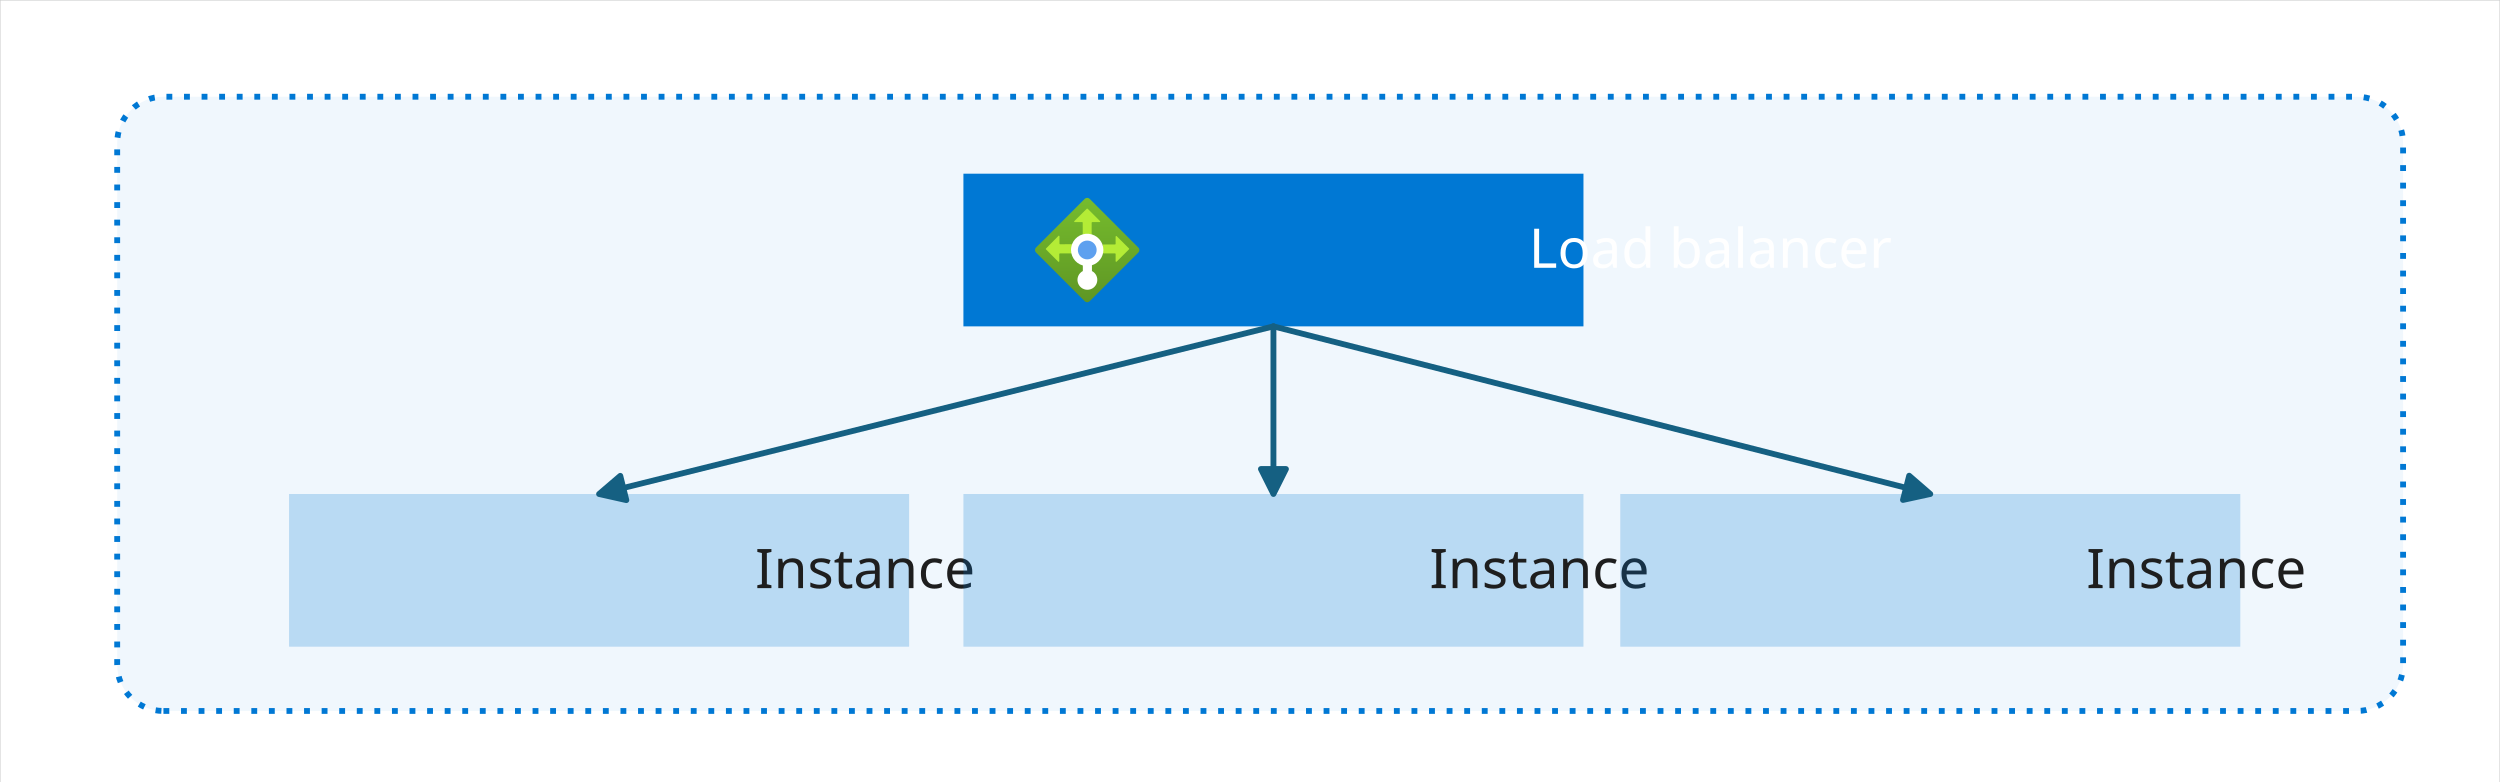
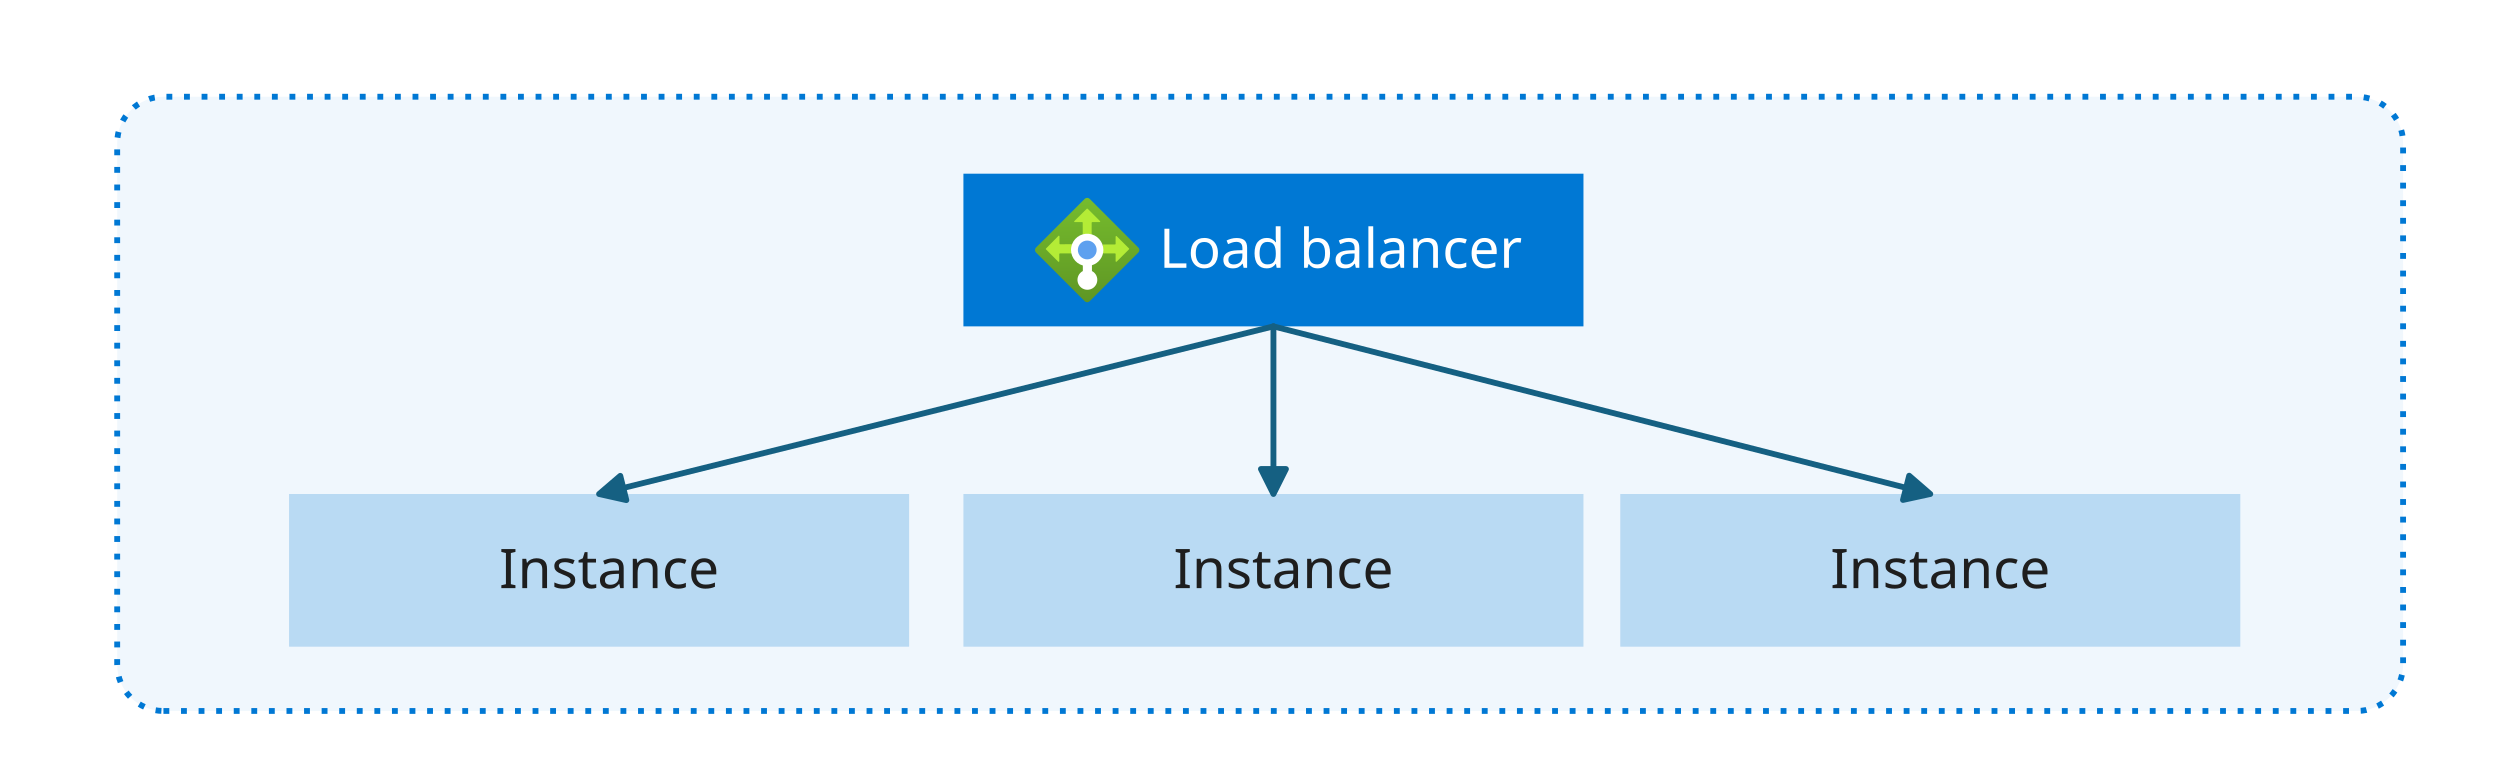
- <svg xmlns="http://www.w3.org/2000/svg" xmlns:ns1="http://schemas.microsoft.com/visio/2003/SVGExtensions/" width="8.889in" height="2.778in" viewBox="0 0 640 200" xml:space="preserve" color-interpolation-filters="sRGB" class="st14">
-   <ns1:documentProperties ns1:langID="2052" ns1:metric="true" ns1:viewMarkup="false">
-     <ns1:userDefs>
-       <ns1:ud ns1:nameU="msvSubprocessMaster" ns1:prompt="" ns1:val="VT4(Rectangle)" />
-       <ns1:ud ns1:nameU="msvNoAutoConnect" ns1:val="VT0(1):26" />
-     </ns1:userDefs>
-   </ns1:documentProperties>
+ <svg xmlns="http://www.w3.org/2000/svg" width="8.889in" height="2.778in" viewBox="0 0 640 200" xml:space="preserve" color-interpolation-filters="sRGB" class="st14">
  <style type="text/css">
	
- 		.st1 {fill:#ffffff;stroke:#c7c8c8;stroke-width:0.25}
+ 		.st1 {fill:#ffffff;stroke:none;stroke-width:0.25}
		.st2 {fill:#f0f7fd;stroke:#0078d4;stroke-dasharray:1.5,3;stroke-linecap:butt;stroke-width:1.5}
		.st3 {fill:#0078d4;fill-opacity:0.23;stroke:none;stroke-linecap:butt;stroke-width:0.561}
		.st4 {fill:#1e1e1e;font-family:Segoe UI;font-size:1.167em}
		.st5 {fill:#0078d4;stroke:none;stroke-linecap:butt;stroke-width:0.561}
		.st6 {fill:url(#grad0-20);stroke:none;stroke-linecap:butt;stroke-width:0.75}
		.st7 {fill:#b4ec36;stroke:none;stroke-linecap:butt;stroke-width:0.75}
		.st8 {fill:#ffffff;stroke:none;stroke-linecap:butt;stroke-width:0.75}
		.st9 {fill:#5ea0ef;stroke:none;stroke-linecap:butt;stroke-width:0.75}
		.st10 {fill:none;stroke:none;stroke-linecap:butt;stroke-width:0.561}
		.st11 {fill:#ffffff;font-family:Segoe UI;font-size:1.167em}
		.st12 {fill:#156082}
		.st13 {stroke:#156082;stroke-linecap:round;stroke-linejoin:round;stroke-width:1.5}
		.st14 {fill:none;fill-rule:evenodd;font-size:12px;overflow:visible;stroke-linecap:square;stroke-miterlimit:3}
	
	</style>
  <defs id="Patterns_And_Gradients">
    <linearGradient id="grad0-20" x1="0" y1="0" x2="1" y2="0" gradientTransform="rotate(-90 0.5 0.5)">
      <stop offset="0" stop-color="#5e9624" stop-opacity="1" />
      <stop offset="0.02" stop-color="#5f9724" stop-opacity="1" />
      <stop offset="1" stop-color="#76bc2d" stop-opacity="1" />
    </linearGradient>
  </defs>
-   <g ns1:mID="0" ns1:index="1" ns1:groupContext="foregroundPage">
-     <ns1:userDefs>
-       <ns1:ud ns1:nameU="msvThemeOrder" ns1:val="VT0(0):26" />
-     </ns1:userDefs>
-     <ns1:pageProperties ns1:drawingScale="0.0138889" ns1:pageScale="0.0138889" ns1:drawingUnits="29" ns1:shadowOffsetX="8.50394" ns1:shadowOffsetY="-8.50394" />
-     <g id="shape75-1" ns1:mID="75" ns1:groupContext="shape" transform="translate(0,4.2126)">
+   <g>
+     <g id="shape75-1" transform="translate(0,4.2126)">
      <rect x="0" y="-4.213" width="640" height="204.213" class="st1" />
    </g>
-     <g id="shape145-3" ns1:mID="145" ns1:groupContext="shape" transform="translate(30,-18)">
-       <ns1:userDefs>
-         <ns1:ud ns1:nameU="CTypeTopLeftSnip" ns1:prompt="" ns1:val="VT0(0):5" />
-         <ns1:ud ns1:nameU="CTypeTopRightSnip" ns1:prompt="" ns1:val="VT0(0):5" />
-         <ns1:ud ns1:nameU="CTypeBotLeftSnip" ns1:prompt="" ns1:val="VT0(0):5" />
-         <ns1:ud ns1:nameU="CTypeBotRightSnip" ns1:prompt="" ns1:val="VT0(0):5" />
-         <ns1:ud ns1:nameU="CornerLockHoriz" ns1:prompt="" ns1:val="VT0(1):5" />
-         <ns1:ud ns1:nameU="CornerLockVert" ns1:prompt="" ns1:val="VT0(1):5" />
-         <ns1:ud ns1:nameU="CornerLockDiag" ns1:prompt="" ns1:val="VT0(0):5" />
-         <ns1:ud ns1:nameU="TopLeftOffset" ns1:prompt="" ns1:val="VT0(0.15748031496063):24" />
-         <ns1:ud ns1:nameU="TopRightOffset" ns1:prompt="" ns1:val="VT0(0.15748031496063):24" />
-         <ns1:ud ns1:nameU="BotLeftOffset" ns1:prompt="" ns1:val="VT0(0.15748031496063):24" />
-         <ns1:ud ns1:nameU="BotRightOffset" ns1:prompt="" ns1:val="VT0(0.15748031496063):24" />
-         <ns1:ud ns1:nameU="visVersion" ns1:prompt="" ns1:val="VT0(15):26" />
-         <ns1:ud ns1:nameU="TopLeftOffset" ns1:prompt="" ns1:val="VT0(0.16438714930588):1" />
-         <ns1:ud ns1:nameU="TopRightOffset" ns1:prompt="" ns1:val="VT0(0.16438714930588):1" />
-         <ns1:ud ns1:nameU="BotLeftOffset" ns1:prompt="" ns1:val="VT0(0.16438714930588):1" />
-         <ns1:ud ns1:nameU="BotRightOffset" ns1:prompt="" ns1:val="VT0(0.16438714930588):1" />
-       </ns1:userDefs>
+     <g id="shape145-3" transform="translate(30,-18)">
      <path d="M11.84 200 L573.35 200 A11.836 11.836 -180 0 0 585.19 188.16 L585.19 54.59 A11.836 11.836 -180 0 0 573.35        42.76 L11.84 42.76 A11.836 11.836 -180 0 0 -0 54.59 L0 188.16 A11.836 11.836 -180 0 0 11.84 200 Z" class="st2" />
    </g>
-     <g id="group122-5" transform="translate(625,161.378)" ns1:mID="122" ns1:groupContext="group">
+     <g id="group122-5" transform="translate(625,161.378)">
			</g>
-     <g id="shape129-6" ns1:mID="129" ns1:groupContext="shape" transform="translate(74,-34.4572)">
-       <ns1:textBlock ns1:margins="rect(0,0,0,0)" ns1:tabSpace="42.5197" />
-       <ns1:textRect cx="79.366" cy="180.457" width="158.74" height="39.086" />
+     <g id="shape129-6" transform="translate(74,-34.4572)">
      <rect x="0" y="160.914" width="158.733" height="39.086" class="st3" />
-       <text x="53.78" y="185.01" class="st4" ns1:langID="2052">
-         <ns1:paragraph ns1:horizAlign="1" />
-         <ns1:tabList />Instance</text>
+       <text x="53.78" y="185.01" class="st4">Instance</text>
    </g>
-     <g id="shape130-9" ns1:mID="130" ns1:groupContext="shape" transform="translate(246.634,-34.4572)">
-       <ns1:textBlock ns1:margins="rect(0,0,0,0)" ns1:tabSpace="42.5197" />
-       <ns1:textRect cx="79.366" cy="180.457" width="158.74" height="39.086" />
+     <g id="shape130-9" transform="translate(246.634,-34.4572)">
      <rect x="0" y="160.914" width="158.733" height="39.086" class="st3" />
-       <text x="53.78" y="185.01" class="st4" ns1:langID="2052">
-         <ns1:paragraph ns1:horizAlign="1" />
-         <ns1:tabList />Instance</text>
+       <text x="53.78" y="185.01" class="st4">Instance</text>
    </g>
-     <g id="group143-12" transform="translate(246.634,-116.457)" ns1:mID="143" ns1:groupContext="group">
-       <g id="shape132-13" ns1:mID="132" ns1:groupContext="shape">
+     <g id="group143-12" transform="translate(246.634,-116.457)">
+       <g id="shape132-13">
        <rect x="0" y="160.914" width="158.733" height="39.086" class="st5" />
      </g>
-       <g id="group142-15" transform="translate(18.3202,0)" ns1:mID="142" ns1:groupContext="group">
-         <g id="group133-16" transform="translate(-2.19824E-14,-6.17646)" ns1:mID="133" ns1:groupContext="group">
-           <g id="shape134-17" ns1:mID="134" ns1:groupContext="shape">
+       <g id="group142-15" transform="translate(18.3202,0)">
+         <g id="group133-16" transform="translate(-2.19824E-14,-6.17646)">
+           <g id="shape134-17">
            <path d="M0.27 186 L12.73 173.54 a0.891 0.891 0 0 1 1.277 -2.84217E-14 L26.46 186 a0.891 0.891           0 0 1 -3.90799E-14 1.277 L13.99 199.75 a0.891 0.891 0 0 1 -1.247 0 L0.27 187.27 a0.891           0.891 0 0 1 -6.10623E-15 -1.277 Z" class="st6" />
          </g>
-           <g id="shape135-21" ns1:mID="135" ns1:groupContext="shape" transform="translate(10.0468,-17.2271)">
+           <g id="shape135-21" transform="translate(10.0468,-17.2271)">
            <path d="M6.59 196.44 L3.44 193.3 a0.178 0.178 -180 0 0 -0.238 0 L0.05 196.44 a0.148 0.148 -180           0 0 0.119 0.267 L2.01 196.7 a0.163 0.163 0 0 1 0.163 0.163 L2.18 199.84 a0.163           0.163 -180 0 0 0.163 0.163 L4.3 200 a0.163 0.163 -180 0 0 0.163 -0.163           L4.46 196.87 a0.163 0.163 0 0 1 0.163 -0.163 L6.47 196.7 a0.148 0.148 -180 0           0 0.119 -0.267 Z" class="st7" />
          </g>
-           <g id="shape136-23" ns1:mID="136" ns1:groupContext="shape" transform="translate(2.77975,-10.3579)">
+           <g id="shape136-23" transform="translate(2.77975,-10.3579)">
            <path d="M3.16 193.44 L0.04 196.61 a0.163 0.163 -180 0 0 -3.53884E-15 0.223 L3.16 199.96 a0.163           0.163 -180 0 0 0.282 -0.119 L3.44 198.02 a0.163 0.163 0 0 1 0.163 -0.163           L6.58 197.85 a0.148 0.148 -180 0 0 0.148 -0.163 L6.73 195.73 a0.148 0.148 -180           0 0 -0.104 -0.223 L3.65 195.51 a0.148 0.148 0 0 1 -0.163 -0.148 L3.49 193.56           a0.174 0.174 -180 1 0 -0.327 -0.119 Z" class="st7" />
          </g>
-           <g id="shape137-25" ns1:mID="137" ns1:groupContext="shape" transform="translate(17.3608,-10.3692)">
+           <g id="shape137-25" transform="translate(17.3608,-10.3692)">
            <path d="M3.55 199.97 L6.71 196.82 a0.163 0.163 -180 0 0 1.15463E-14 -0.223 L3.55 193.45 a0.163           0.163 -180 0 0 -0.267 0.119 L3.28 195.43 a0.148 0.148 0 0 1 -0.163 0.148 L0.15           195.58 a0.148 0.148 -180 0 0 -0.148 0.163 L0 197.7 a0.148 0.148 -180 0 0 0.148           0.163 L3.12 197.86 a0.163 0.163 0 0 1 0.163 0.163 L3.28 199.87 a0.163 0.163           -180 0 0 0.267 0.104 Z" class="st7" />
          </g>
-           <g id="shape138-27" ns1:mID="138" ns1:groupContext="shape" transform="translate(10.8718,-3.19601)">
+           <g id="shape138-27" transform="translate(10.8718,-3.19601)">
            <path d="M6.64 189.83 A4.143 4.143 -180 1 0 1.38 193.79 L1.38 195.21 A2.539 2.539 -180 1 0 3.71 195.21           L3.71 193.72 A4.113 4.113 -180 0 0 6.64 189.83 Z" class="st8" />
          </g>
-           <g id="shape139-29" ns1:mID="139" ns1:groupContext="shape" transform="translate(10.9757,-10.9756)">
+           <g id="shape139-29" transform="translate(10.9757,-10.9756)">
            <ellipse cx="2.406" cy="197.594" rx="2.406" ry="2.406" class="st9" />
          </g>
        </g>
-         <g id="shape141-31" ns1:mID="141" ns1:groupContext="shape" transform="translate(27.9077,0)">
-           <ns1:textBlock ns1:margins="rect(0,0,0,0)" ns1:tabSpace="42.5197" />
-           <ns1:textRect cx="47.092" cy="180.457" width="94.19" height="39.086" />
+         <g id="shape141-31" transform="translate(27.9077,0)">
          <rect x="0" y="160.914" width="94.185" height="39.086" class="st10" />
-           <text x="3.87" y="185.01" class="st11" ns1:langID="2052">
-             <ns1:paragraph ns1:horizAlign="1" />
-             <ns1:tabList />Load balancer</text>
+           <text x="3.87" y="185.01" class="st11">Load balancer</text>
        </g>
      </g>
    </g>
-     <g id="shape144-34" ns1:mID="144" ns1:groupContext="shape" transform="translate(414.785,-34.4572)">
-       <ns1:textBlock ns1:margins="rect(0,0,0,0)" ns1:tabSpace="42.5197" />
-       <ns1:textRect cx="79.366" cy="180.457" width="158.74" height="39.086" />
+     <g id="shape144-34" transform="translate(414.785,-34.4572)">
      <rect x="0" y="160.914" width="158.733" height="39.086" class="st3" />
-       <text x="53.78" y="185.01" class="st4" ns1:langID="2052">
-         <ns1:paragraph ns1:horizAlign="1" />
-         <ns1:tabList />Instance</text>
+       <text x="53.78" y="185.01" class="st4">Instance</text>
    </g>
-     <g id="shape146-37" ns1:mID="146" ns1:groupContext="shape" transform="translate(374.249,277.636) rotate(166.04)">
-       <ns1:userDefs>
-         <ns1:ud ns1:nameU="Scale" ns1:val="VT0(1):26" />
-         <ns1:ud ns1:nameU="AntiScale" ns1:val="VT0(1):26" />
-         <ns1:ud ns1:nameU="visVersion" ns1:val="VT0(17):26" />
-       </ns1:userDefs>
+     <g id="shape146-37" transform="translate(374.249,277.636) rotate(166.04)">
      <path d="M171.5 196.8 L171.5 203.2 L177.89 200 L171.5 196.8 Z" class="st12" />
      <path d="M171.5 196.8 L171.5 203.2 L177.89 200 L171.5 196.8" class="st13" />
      <path d="M0 200 L171.5 200" class="st13" />
    </g>
-     <g id="shape147-41" ns1:mID="147" ns1:groupContext="shape" transform="translate(526,83.5428) rotate(90)">
-       <ns1:userDefs>
-         <ns1:ud ns1:nameU="Scale" ns1:val="VT0(1):26" />
-         <ns1:ud ns1:nameU="AntiScale" ns1:val="VT0(1):26" />
-         <ns1:ud ns1:nameU="visVersion" ns1:val="VT0(17):26" />
-       </ns1:userDefs>
+     <g id="shape147-41" transform="translate(526,83.5428) rotate(90)">
      <path d="M36.52 196.8 L36.52 203.2 L42.91 200 L36.52 196.8 Z" class="st12" />
      <path d="M36.52 196.8 L36.52 203.2 L42.91 200 L36.52 196.8" class="st13" />
      <path d="M0 200 L36.52 200" class="st13" />
    </g>
-     <g id="shape148-45" ns1:mID="148" ns1:groupContext="shape" transform="translate(375.457,-110.246) rotate(14.317)">
-       <ns1:userDefs>
-         <ns1:ud ns1:nameU="Scale" ns1:val="VT0(1):26" />
-         <ns1:ud ns1:nameU="AntiScale" ns1:val="VT0(1):26" />
-         <ns1:ud ns1:nameU="visVersion" ns1:val="VT0(17):26" />
-       </ns1:userDefs>
+     <g id="shape148-45" transform="translate(375.457,-110.246) rotate(14.317)">
      <path d="M167.15 196.8 L167.15 203.2 L173.54 200 L167.15 196.8 Z" class="st12" />
      <path d="M167.15 196.8 L167.15 203.2 L173.54 200 L167.15 196.8" class="st13" />
      <path d="M0 200 L167.15 200" class="st13" />
    </g>
  </g>
</svg>
